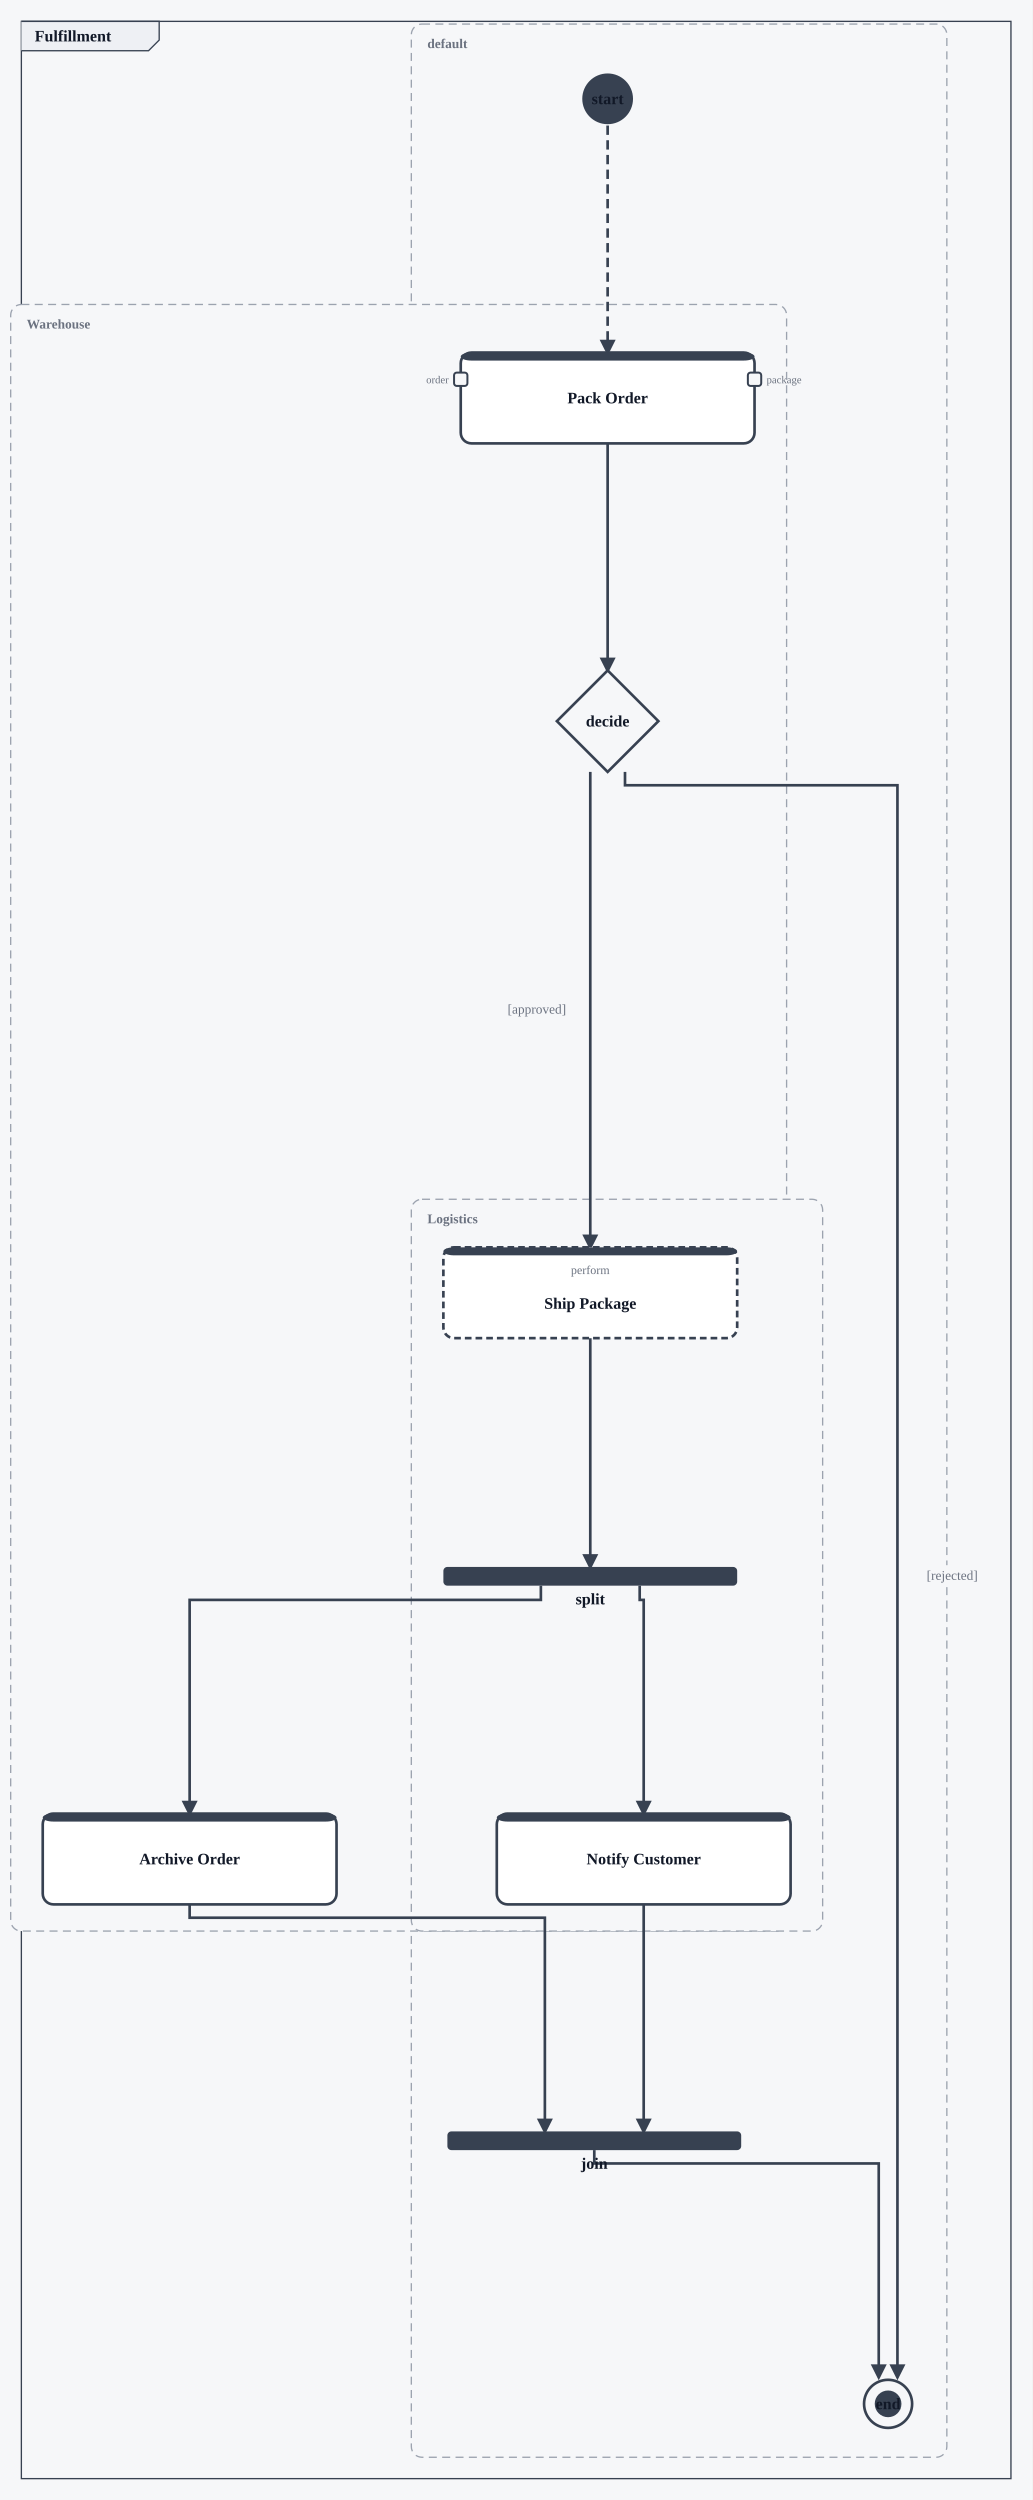
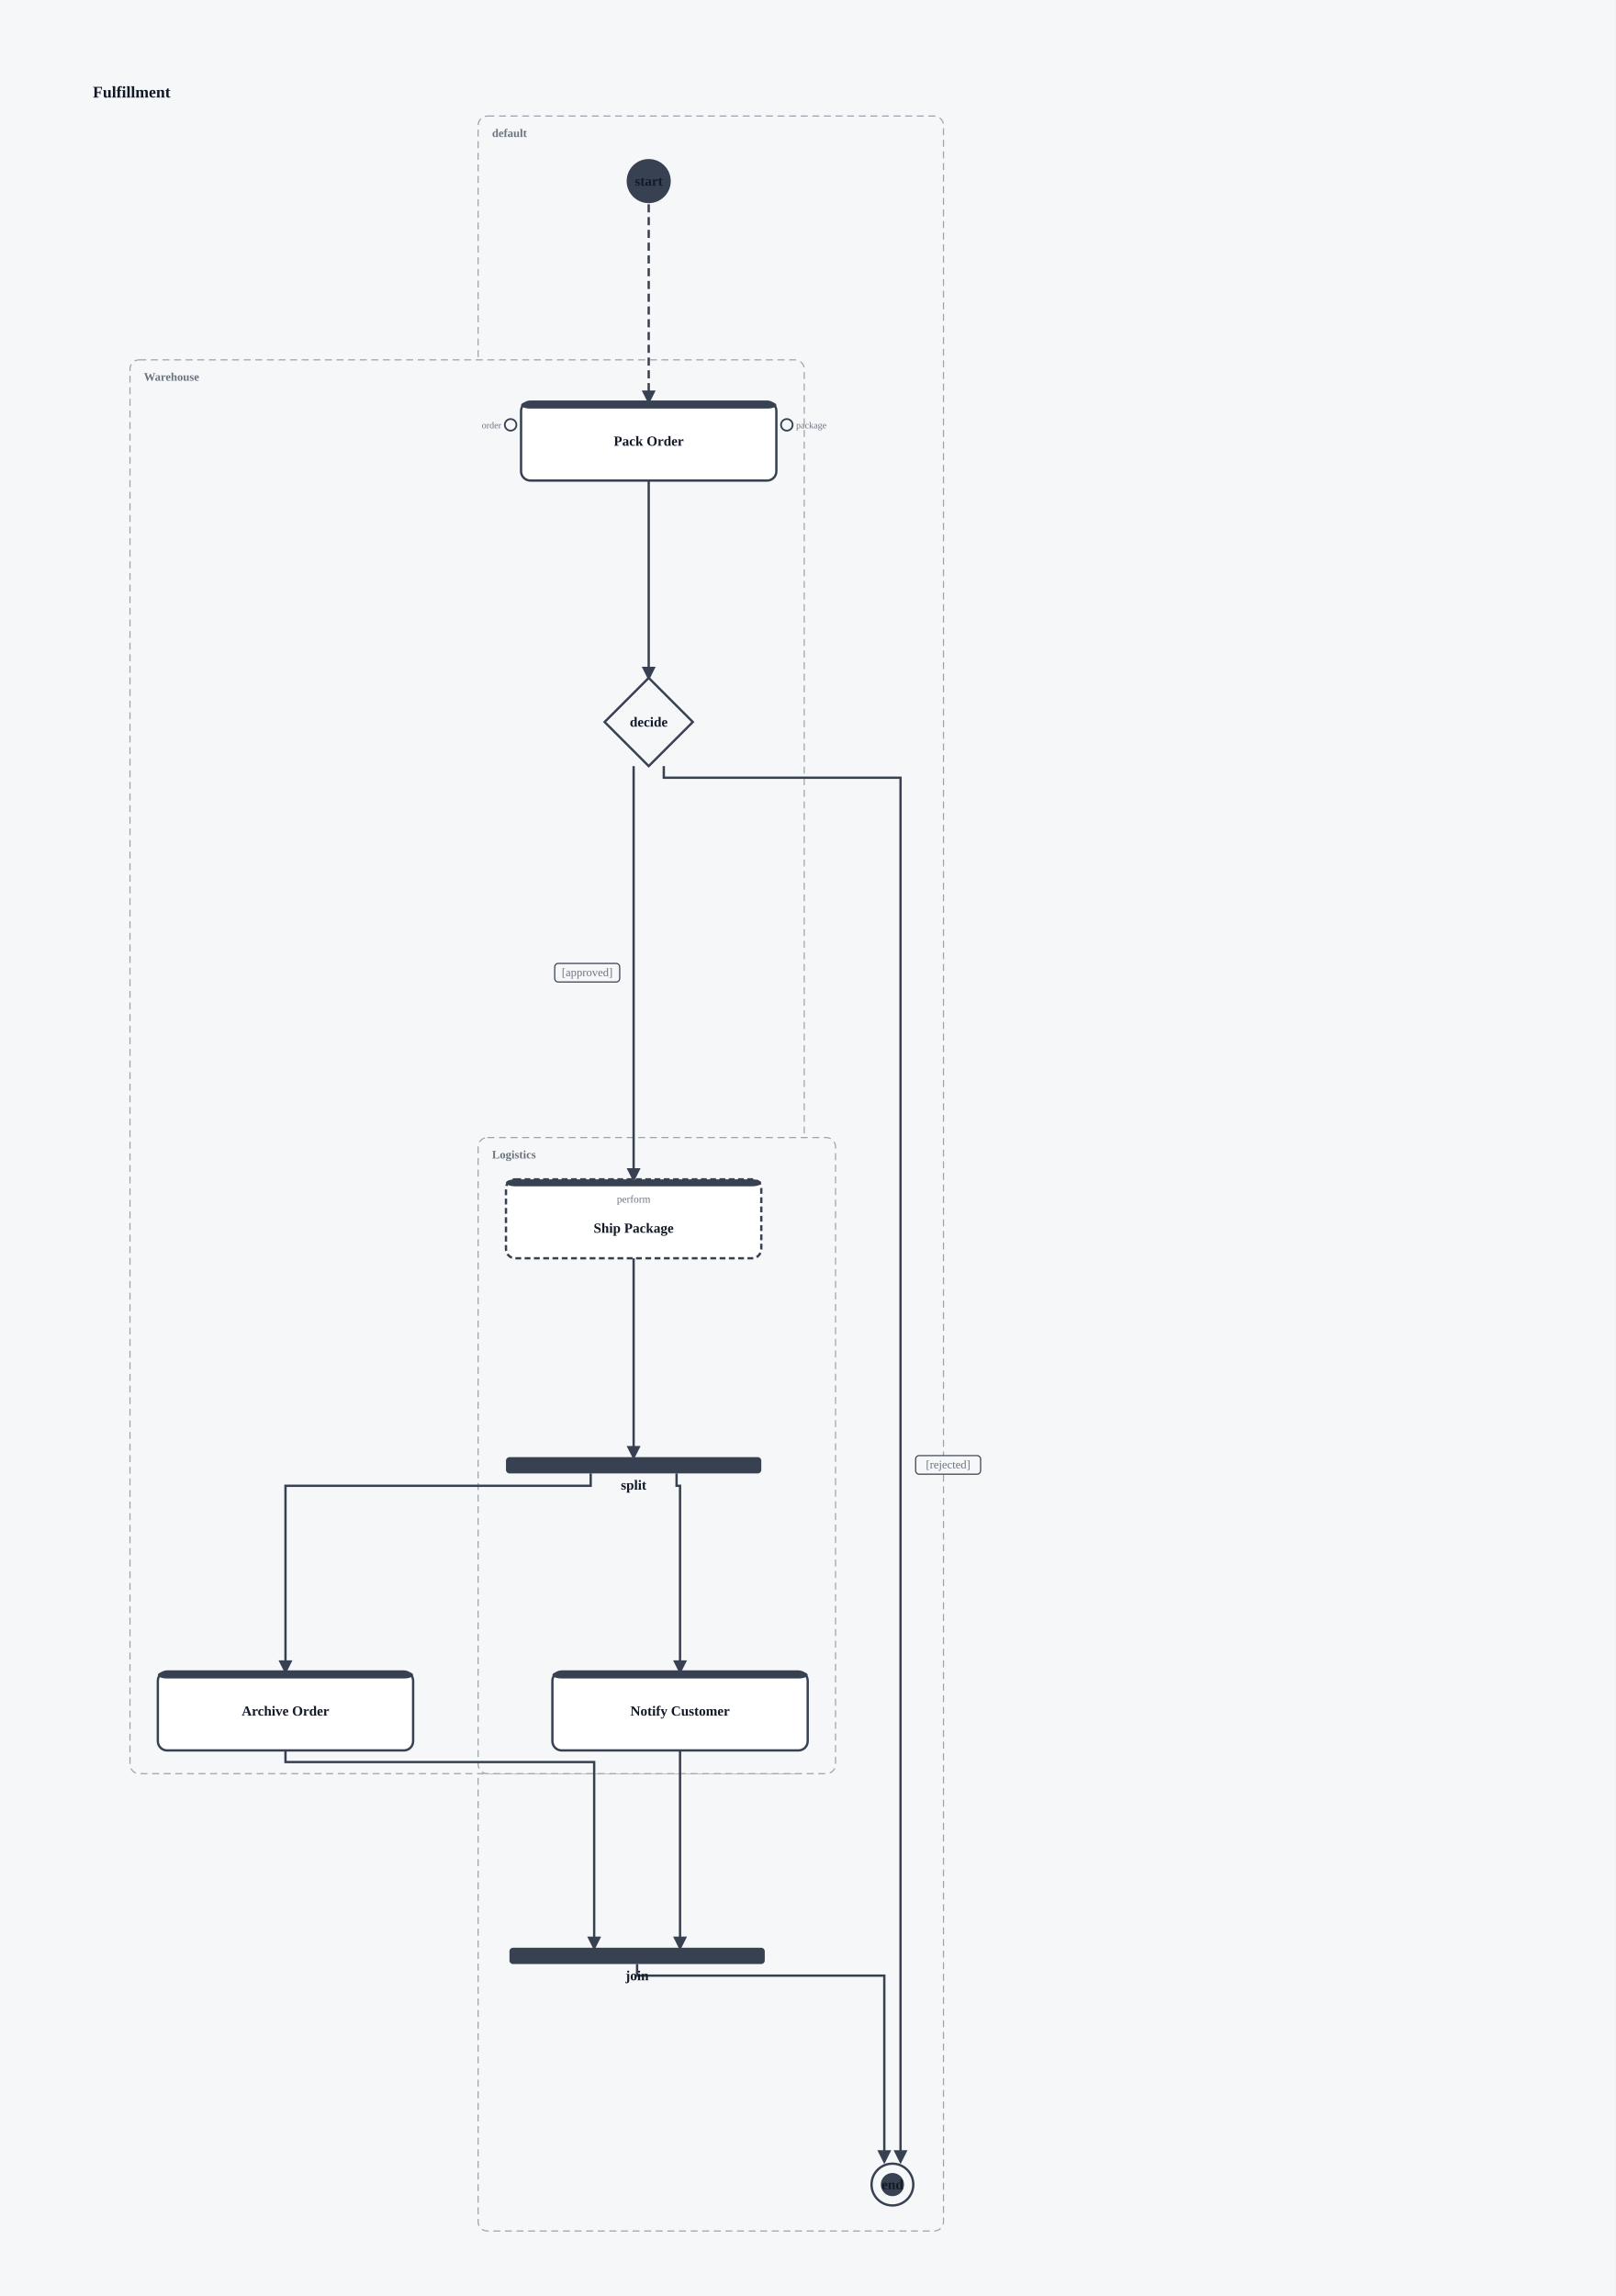
- <svg xmlns="http://www.w3.org/2000/svg" class="sysml-viz-svg" width="100%" height="100%" viewBox="48 26 773 1872" role="img" aria-label="Fulfillment" data-color-scheme="light" style="touch-action: none; cursor: grab;">
-   <rect class="viz-bg" x="48" y="26" width="773" height="1872" fill="#f6f7f9" />
+ <svg xmlns="http://www.w3.org/2000/svg" class="sysml-viz-svg" width="100%" height="100%" viewBox="-56 -56 1392 1978" role="img" aria-label="Fulfillment" data-color-scheme="light" style="touch-action: none; cursor: grab;">
+   <rect class="viz-bg" x="-56" y="-56" width="1392" height="1978" fill="#f6f7f9" />
  <defs>
    <marker id="viz-arrow" markerWidth="10" markerHeight="10" refX="9" refY="3" orient="auto" markerUnits="strokeWidth">
      <path d="M0,0 L0,6 L9,3 z" fill="#374151" />
    </marker>
    <marker id="general-d3-arrow" viewBox="0 -5 10 10" refX="8" refY="0" markerWidth="5" markerHeight="5" orient="auto">
      <path d="M0,-4L10,0L0,4" style="fill: #374151;" />
    </marker>
    <marker id="general-d3-arrow-open" viewBox="0 -5 10 10" refX="9" refY="0" markerWidth="8" markerHeight="8" orient="auto">
      <path d="M0,-4L10,0L0,4" style="fill: none; stroke: #374151; stroke-width: 1.3;" />
    </marker>
    <marker id="general-d3-specializes" viewBox="0 -6 12 12" refX="11" refY="0" markerWidth="8" markerHeight="8" orient="auto">
      <path d="M0,0L10,-4L10,4Z" style="fill: #ffffff; stroke: #374151; stroke-width: 1.2;" />
    </marker>
    <marker id="general-d3-defined-by" viewBox="-8 -6 20 12" refX="11" refY="0" markerWidth="13.5" markerHeight="8" orient="auto">
      <path d="M1,-4.5L11,0L1,4.5Z" style="fill: #ffffff; stroke: #374151; stroke-width: 1.2;" />
      <circle cx="-2.5" cy="-3" r="1.2" style="fill: #374151;" />
      <circle cx="-2.5" cy="3" r="1.2" style="fill: #374151;" />
    </marker>
    <marker id="general-d3-subsets" viewBox="0 -6 12 12" refX="11" refY="0" markerWidth="8" markerHeight="8" orient="auto">
      <path d="M1,-4.5L11,0L1,4.5Z" style="fill: #ffffff; stroke: #374151; stroke-width: 1.2;" />
    </marker>
    <marker id="general-d3-diamond" viewBox="0 -6 12 12" refX="2" refY="0" markerWidth="7" markerHeight="7" orient="auto">
      <path d="M0,0L5,-4L10,0L5,4Z" style="fill: #374151;" />
    </marker>
    <marker id="ibd-connection-dot" viewBox="-5 -5 10 10" refX="0" refY="0" markerWidth="5" markerHeight="5" orient="auto">
      <circle r="3" style="fill: #ffffff; stroke: #374151; stroke-width: 1.5;" />
    </marker>
    <marker id="ibd-flow-arrow" viewBox="0 -5 10 10" refX="10" refY="0" markerWidth="8" markerHeight="8" orient="auto">
      <path d="M0,-4L10,0L0,4Z" style="fill: #374151;" />
    </marker>
    <marker id="ibd-interface-arrow" viewBox="0 -5 10 10" refX="10" refY="0" markerWidth="8" markerHeight="8" orient="auto">
      <path d="M0,-4L10,0L0,4Z" style="fill: none; stroke: #374151; stroke-width: 1.5;" />
    </marker>
    <marker id="action-flow-arrow" viewBox="0 -5 10 10" refX="8" refY="0" markerWidth="6" markerHeight="6" orient="auto">
      <path d="M0,-5L10,0L0,5" style="fill: #374151;" />
    </marker>
  </defs>
  <style class="sysml-node-chrome-style">.sysml-disclosure { cursor: pointer; outline: none; }
.sysml-disclosure .sysml-disclosure-box,
.sysml-disclosure .sysml-disclosure-glyph { pointer-events: none; }
.sysml-disclosure:hover .sysml-disclosure-target { fill: #e5e7eb !important; fill-opacity: 0.55; }
.sysml-disclosure:hover .sysml-disclosure-box { fill: #e5e7eb; stroke: #374151; }
.sysml-disclosure:focus-visible .sysml-disclosure-target { stroke: #2563eb; stroke-width: 2px; fill: #e5e7eb !important; fill-opacity: 0.35; }
.sysml-disclosure:focus-visible .sysml-disclosure-box { stroke: #2563eb; }
.sysml-compartment-label text { user-select: none; }
.viz-node text { user-select: none; }</style>
  <g class="viz-root">
-     <g class="view-frame" style="pointer-events: none;">
-       <rect class="view-frame-border" x="64" y="42" width="741" height="1840" style="fill: none; stroke: #374151; stroke-width: 1px;" />
-       <path class="view-frame-name-compartment" d="M64,42 H167.2 V56 L159.2,64 H64" style="fill: #eef0f4; stroke: #374151; stroke-width: 1px;" />
-       <text class="view-frame-name" x="74" y="57" style="font-size: 12px; font-weight: 700; fill: #111827;">Fulfillment</text>
-     </g>
+     <text x="24" y="28" style="font-size: 14px; font-weight: 700; fill: #111827;">Fulfillment</text>
    <g class="activity-swim-lanes">
      <rect x="356" y="44" width="401" height="1822" rx="8" style="fill: #f6f7f9; stroke: #9ca3af; stroke-dasharray: 6,4;" />
      <text x="368" y="62" style="font-size: 10px; font-weight: 700; fill: #6b7280;">default</text>
      <rect x="56" y="254" width="581" height="1218" rx="8" style="fill: #f6f7f9; stroke: #9ca3af; stroke-dasharray: 6,4;" />
      <text x="68" y="272" style="font-size: 10px; font-weight: 700; fill: #6b7280;">Warehouse</text>
      <rect x="356" y="924" width="308" height="548" rx="8" style="fill: #f6f7f9; stroke: #9ca3af; stroke-dasharray: 6,4;" />
      <text x="368" y="942" style="font-size: 10px; font-weight: 700; fill: #6b7280;">Logistics</text>
    </g>
    <g class="activity-flows">
      <path class="activity-flow action-flow-edge aflow-succession" data-flow-kind="succession" d="M503,120 L503,290" data-edge-id="flow-0" data-base-stroke-width="2" style="fill: none; stroke: #374151; stroke-width: 2px; stroke-dasharray: 7,4; marker-end: url(#action-flow-arrow);" />
      <path class="viz-edge-hit-target" data-tooltip-kind="edge" data-tooltip-id="flow-0" d="M503,120 L503,290" aria-label="Succession; From: start; To: Pack Order; Source ID: start; Target ID: pack" style="fill: none; stroke: transparent; stroke-width: 12px; pointer-events: stroke;" />
      <path class="activity-flow action-flow-edge" data-flow-kind="other" d="M503,358 L503,528" data-edge-id="flow-1" data-base-stroke-width="2" style="fill: none; stroke: #374151; stroke-width: 2px; stroke-dasharray: none; marker-end: url(#action-flow-arrow);" />
      <path class="viz-edge-hit-target" data-tooltip-kind="edge" data-tooltip-id="flow-1" d="M503,358 L503,528" aria-label="Flow; From: Pack Order; To: decide; Source ID: pack; Target ID: decide" style="fill: none; stroke: transparent; stroke-width: 12px; pointer-events: stroke;" />
      <path class="activity-flow action-flow-edge" data-flow-kind="other" d="M490,604 L490,960" data-edge-id="flow-2" data-base-stroke-width="2" style="fill: none; stroke: #374151; stroke-width: 2px; stroke-dasharray: none; marker-end: url(#action-flow-arrow);" />
      <path class="viz-edge-hit-target" data-tooltip-kind="edge" data-tooltip-id="flow-2" d="M490,604 L490,960" aria-label="Flow; Name: approved; From: decide; To: Ship Package; Condition: approved; Source ID: decide; Target ID: ship" style="fill: none; stroke: transparent; stroke-width: 12px; pointer-events: stroke;" />
-       <rect x="422" y="774" width="56" height="16" rx="3" style="fill: #f6f7f9; stroke: none;" />
+       <rect x="422" y="774" width="56" height="16" rx="3" style="fill: #f6f7f9; stroke: #374151; stroke-width: 1px;" />
      <text x="450" y="785" text-anchor="middle" style="font-size: 10px; fill: #6b7280;">[approved]</text>
      <path class="activity-flow action-flow-edge" data-flow-kind="other" d="M516,604 L516,614 L720,614 L720,1806" data-edge-id="flow-3" data-base-stroke-width="2" style="fill: none; stroke: #374151; stroke-width: 2px; stroke-dasharray: none; marker-end: url(#action-flow-arrow);" />
      <path class="viz-edge-hit-target" data-tooltip-kind="edge" data-tooltip-id="flow-3" d="M516,604 L516,614 L720,614 L720,1806" aria-label="Flow; Name: rejected; From: decide; To: end; Condition: rejected; Source ID: decide; Target ID: end" style="fill: none; stroke: transparent; stroke-width: 12px; pointer-events: stroke;" />
-       <rect x="733" y="1198" width="56" height="16" rx="3" style="fill: #f6f7f9; stroke: none;" />
+       <rect x="733" y="1198" width="56" height="16" rx="3" style="fill: #f6f7f9; stroke: #374151; stroke-width: 1px;" />
      <text x="761" y="1209" text-anchor="middle" style="font-size: 10px; fill: #6b7280;">[rejected]</text>
      <path class="activity-flow action-flow-edge aflow-streaming" data-flow-kind="streaming" d="M490,1028 L490,1199.333" data-edge-id="flow-4" data-base-stroke-width="2" style="fill: none; stroke: #374151; stroke-width: 2px; stroke-dasharray: none; marker-end: url(#action-flow-arrow);" />
      <path class="viz-edge-hit-target" data-tooltip-kind="edge" data-tooltip-id="flow-4" d="M490,1028 L490,1199.333" aria-label="Flow; From: Ship Package; To: split; Source ID: ship; Target ID: split" style="fill: none; stroke: transparent; stroke-width: 12px; pointer-events: stroke;" />
      <path class="activity-flow action-flow-edge" data-flow-kind="other" d="M527,1213.333 L527,1224 L530,1224 L530,1384" data-edge-id="flow-5" data-base-stroke-width="2" style="fill: none; stroke: #374151; stroke-width: 2px; stroke-dasharray: none; marker-end: url(#action-flow-arrow);" />
      <path class="viz-edge-hit-target" data-tooltip-kind="edge" data-tooltip-id="flow-5" d="M527,1213.333 L527,1224 L530,1224 L530,1384" aria-label="Flow; From: split; To: Notify Customer; Source ID: split; Target ID: notify" style="fill: none; stroke: transparent; stroke-width: 12px; pointer-events: stroke;" />
      <path class="activity-flow action-flow-edge" data-flow-kind="other" d="M453,1213.333 L453,1224 L190,1224 L190,1384" data-edge-id="flow-6" data-base-stroke-width="2" style="fill: none; stroke: #374151; stroke-width: 2px; stroke-dasharray: none; marker-end: url(#action-flow-arrow);" />
      <path class="viz-edge-hit-target" data-tooltip-kind="edge" data-tooltip-id="flow-6" d="M453,1213.333 L453,1224 L190,1224 L190,1384" aria-label="Flow; From: split; To: Archive Order; Source ID: split; Target ID: archive" style="fill: none; stroke: transparent; stroke-width: 12px; pointer-events: stroke;" />
      <path class="activity-flow action-flow-edge" data-flow-kind="other" d="M530,1452 L530,1622" data-edge-id="flow-7" data-base-stroke-width="2" style="fill: none; stroke: #374151; stroke-width: 2px; stroke-dasharray: none; marker-end: url(#action-flow-arrow);" />
      <path class="viz-edge-hit-target" data-tooltip-kind="edge" data-tooltip-id="flow-7" d="M530,1452 L530,1622" aria-label="Flow; From: Notify Customer; To: join; Source ID: notify; Target ID: join" style="fill: none; stroke: transparent; stroke-width: 12px; pointer-events: stroke;" />
      <path class="activity-flow action-flow-edge" data-flow-kind="other" d="M190,1452 L190,1462 L456,1462 L456,1622" data-edge-id="flow-8" data-base-stroke-width="2" style="fill: none; stroke: #374151; stroke-width: 2px; stroke-dasharray: none; marker-end: url(#action-flow-arrow);" />
      <path class="viz-edge-hit-target" data-tooltip-kind="edge" data-tooltip-id="flow-8" d="M190,1452 L190,1462 L456,1462 L456,1622" aria-label="Flow; From: Archive Order; To: join; Source ID: archive; Target ID: join" style="fill: none; stroke: transparent; stroke-width: 12px; pointer-events: stroke;" />
      <path class="activity-flow action-flow-edge" data-flow-kind="other" d="M493,1636 L493,1646 L706,1646 L706,1806" data-edge-id="flow-9" data-base-stroke-width="2" style="fill: none; stroke: #374151; stroke-width: 2px; stroke-dasharray: none; marker-end: url(#action-flow-arrow);" />
      <path class="viz-edge-hit-target" data-tooltip-kind="edge" data-tooltip-id="flow-9" d="M493,1636 L493,1646 L706,1646 L706,1806" aria-label="Flow; From: join; To: end; Source ID: join; Target ID: end" style="fill: none; stroke: transparent; stroke-width: 12px; pointer-events: stroke;" />
    </g>
    <g class="activity-actions">
      <g class="activity-action action-flow-node" data-node-id="start" transform="translate(483,80)" style="cursor: ;">
        <circle class="node-background" data-original-stroke="#374151" data-original-width="2px" cx="20" cy="20" r="18" style="fill: #374151; stroke: #374151; stroke-width: 2px;" />
        <text x="20" y="24" text-anchor="middle" style="font-size: 12px; font-weight: 600; fill: #111827;">start</text>
      </g>
      <g class="activity-action action-flow-node" data-node-id="pack" transform="translate(393,290)" style="cursor: ;">
        <rect class="node-background" data-original-stroke="#374151" data-original-width="2px" width="220" height="68" rx="8" style="fill: #ffffff; stroke: #374151; stroke-width: 2px; stroke-dasharray: none;" />
        <rect width="220" height="6" rx="8" style="fill: #374151; stroke: none;" />
        <text x="110" y="38" text-anchor="middle" style="font-size: 12px; font-weight: 600; fill: #111827;">Pack Order</text>
-         <rect class="action-parameter-badge action-parameter-input" x="-5" y="15" width="10" height="10" rx="2" style="fill: #f6f7f9; stroke: #374151; stroke-width: 1.5px;" />
-         <text class="action-parameter-label action-parameter-input-label" x="-9" y="23" text-anchor="end" style="font-size: 8px; fill: #6b7280;">order</text>
-         <rect class="action-parameter-badge action-parameter-output" x="215" y="15" width="10" height="10" rx="2" style="fill: #f6f7f9; stroke: #374151; stroke-width: 1.5px;" />
-         <text class="action-parameter-label action-parameter-output-label" x="229" y="23" text-anchor="start" style="font-size: 8px; fill: #6b7280;">package</text>
+         <circle class="action-parameter-badge action-parameter-input" cx="-9" cy="20" r="5" style="fill: #f6f7f9; stroke: #374151; stroke-width: 1.5px;" />
+         <text class="action-parameter-label action-parameter-input-label" x="-17" y="23" text-anchor="end" style="font-size: 8px; fill: #6b7280;">order</text>
+         <circle class="action-parameter-badge action-parameter-output" cx="229" cy="20" r="5" style="fill: #f6f7f9; stroke: #374151; stroke-width: 1.5px;" />
+         <text class="action-parameter-label action-parameter-output-label" x="237" y="23" text-anchor="start" style="font-size: 8px; fill: #6b7280;">package</text>
      </g>
      <g class="activity-action action-flow-node" data-node-id="decide" transform="translate(465,528)" style="cursor: ;">
        <path class="node-background" data-original-stroke="#374151" data-original-width="2px" d="M38,0 L76,38 L38,76 L0,38 Z" style="fill: #f6f7f9; stroke: #374151; stroke-width: 2px;" />
        <text x="38" y="42" text-anchor="middle" style="font-size: 12px; font-weight: 600; fill: #111827;">decide</text>
      </g>
      <g class="activity-action action-flow-node perform-action-node" data-node-id="ship" transform="translate(380,960)" style="cursor: ;">
        <rect class="node-background" data-original-stroke="#374151" data-original-width="2px" width="220" height="68" rx="8" style="fill: #ffffff; stroke: #374151; stroke-width: 2px; stroke-dasharray: 5,3;" />
        <rect width="220" height="6" rx="8" style="fill: #374151; stroke: none;" />
        <text class="perform-action-stereotype" x="110" y="20" text-anchor="middle" style="font-size: 9px; fill: #6b7280;">perform</text>
        <text x="110" y="46" text-anchor="middle" style="font-size: 12px; font-weight: 600; fill: #111827;">Ship Package</text>
      </g>
      <g class="activity-action action-flow-node" data-node-id="split" transform="translate(380,1199.333)" style="cursor: ;">
        <rect class="node-background" data-original-stroke="none" data-original-width="0px" width="220" height="14" rx="3" style="fill: #374151; stroke: none;" />
        <text x="110" y="28" text-anchor="middle" style="font-size: 12px; font-weight: 600; fill: #111827;">split</text>
      </g>
      <g class="activity-action action-flow-node" data-node-id="notify" transform="translate(420,1384)" style="cursor: ;">
        <rect class="node-background" data-original-stroke="#374151" data-original-width="2px" width="220" height="68" rx="8" style="fill: #ffffff; stroke: #374151; stroke-width: 2px; stroke-dasharray: none;" />
        <rect width="220" height="6" rx="8" style="fill: #374151; stroke: none;" />
        <text x="110" y="38" text-anchor="middle" style="font-size: 12px; font-weight: 600; fill: #111827;">Notify Customer</text>
      </g>
      <g class="activity-action action-flow-node" data-node-id="archive" transform="translate(80,1384)" style="cursor: ;">
        <rect class="node-background" data-original-stroke="#374151" data-original-width="2px" width="220" height="68" rx="8" style="fill: #ffffff; stroke: #374151; stroke-width: 2px; stroke-dasharray: none;" />
        <rect width="220" height="6" rx="8" style="fill: #374151; stroke: none;" />
        <text x="110" y="38" text-anchor="middle" style="font-size: 12px; font-weight: 600; fill: #111827;">Archive Order</text>
      </g>
      <g class="activity-action action-flow-node" data-node-id="join" transform="translate(383,1622)" style="cursor: ;">
        <rect class="node-background" data-original-stroke="none" data-original-width="0px" width="220" height="14" rx="3" style="fill: #374151; stroke: none;" />
        <text x="110" y="28" text-anchor="middle" style="font-size: 12px; font-weight: 600; fill: #111827;">join</text>
      </g>
      <g class="activity-action action-flow-node" data-node-id="end" transform="translate(693,1806)" style="cursor: ;">
        <circle class="node-background" data-original-stroke="#374151" data-original-width="2px" cx="20" cy="20" r="18" style="fill: #f6f7f9; stroke: #374151; stroke-width: 2px;" />
        <circle cx="20" cy="20" r="10" style="fill: #374151; stroke: none;" />
        <text x="20" y="24" text-anchor="middle" style="font-size: 12px; font-weight: 600; fill: #111827;">end</text>
      </g>
    </g>
  </g>
</svg>
